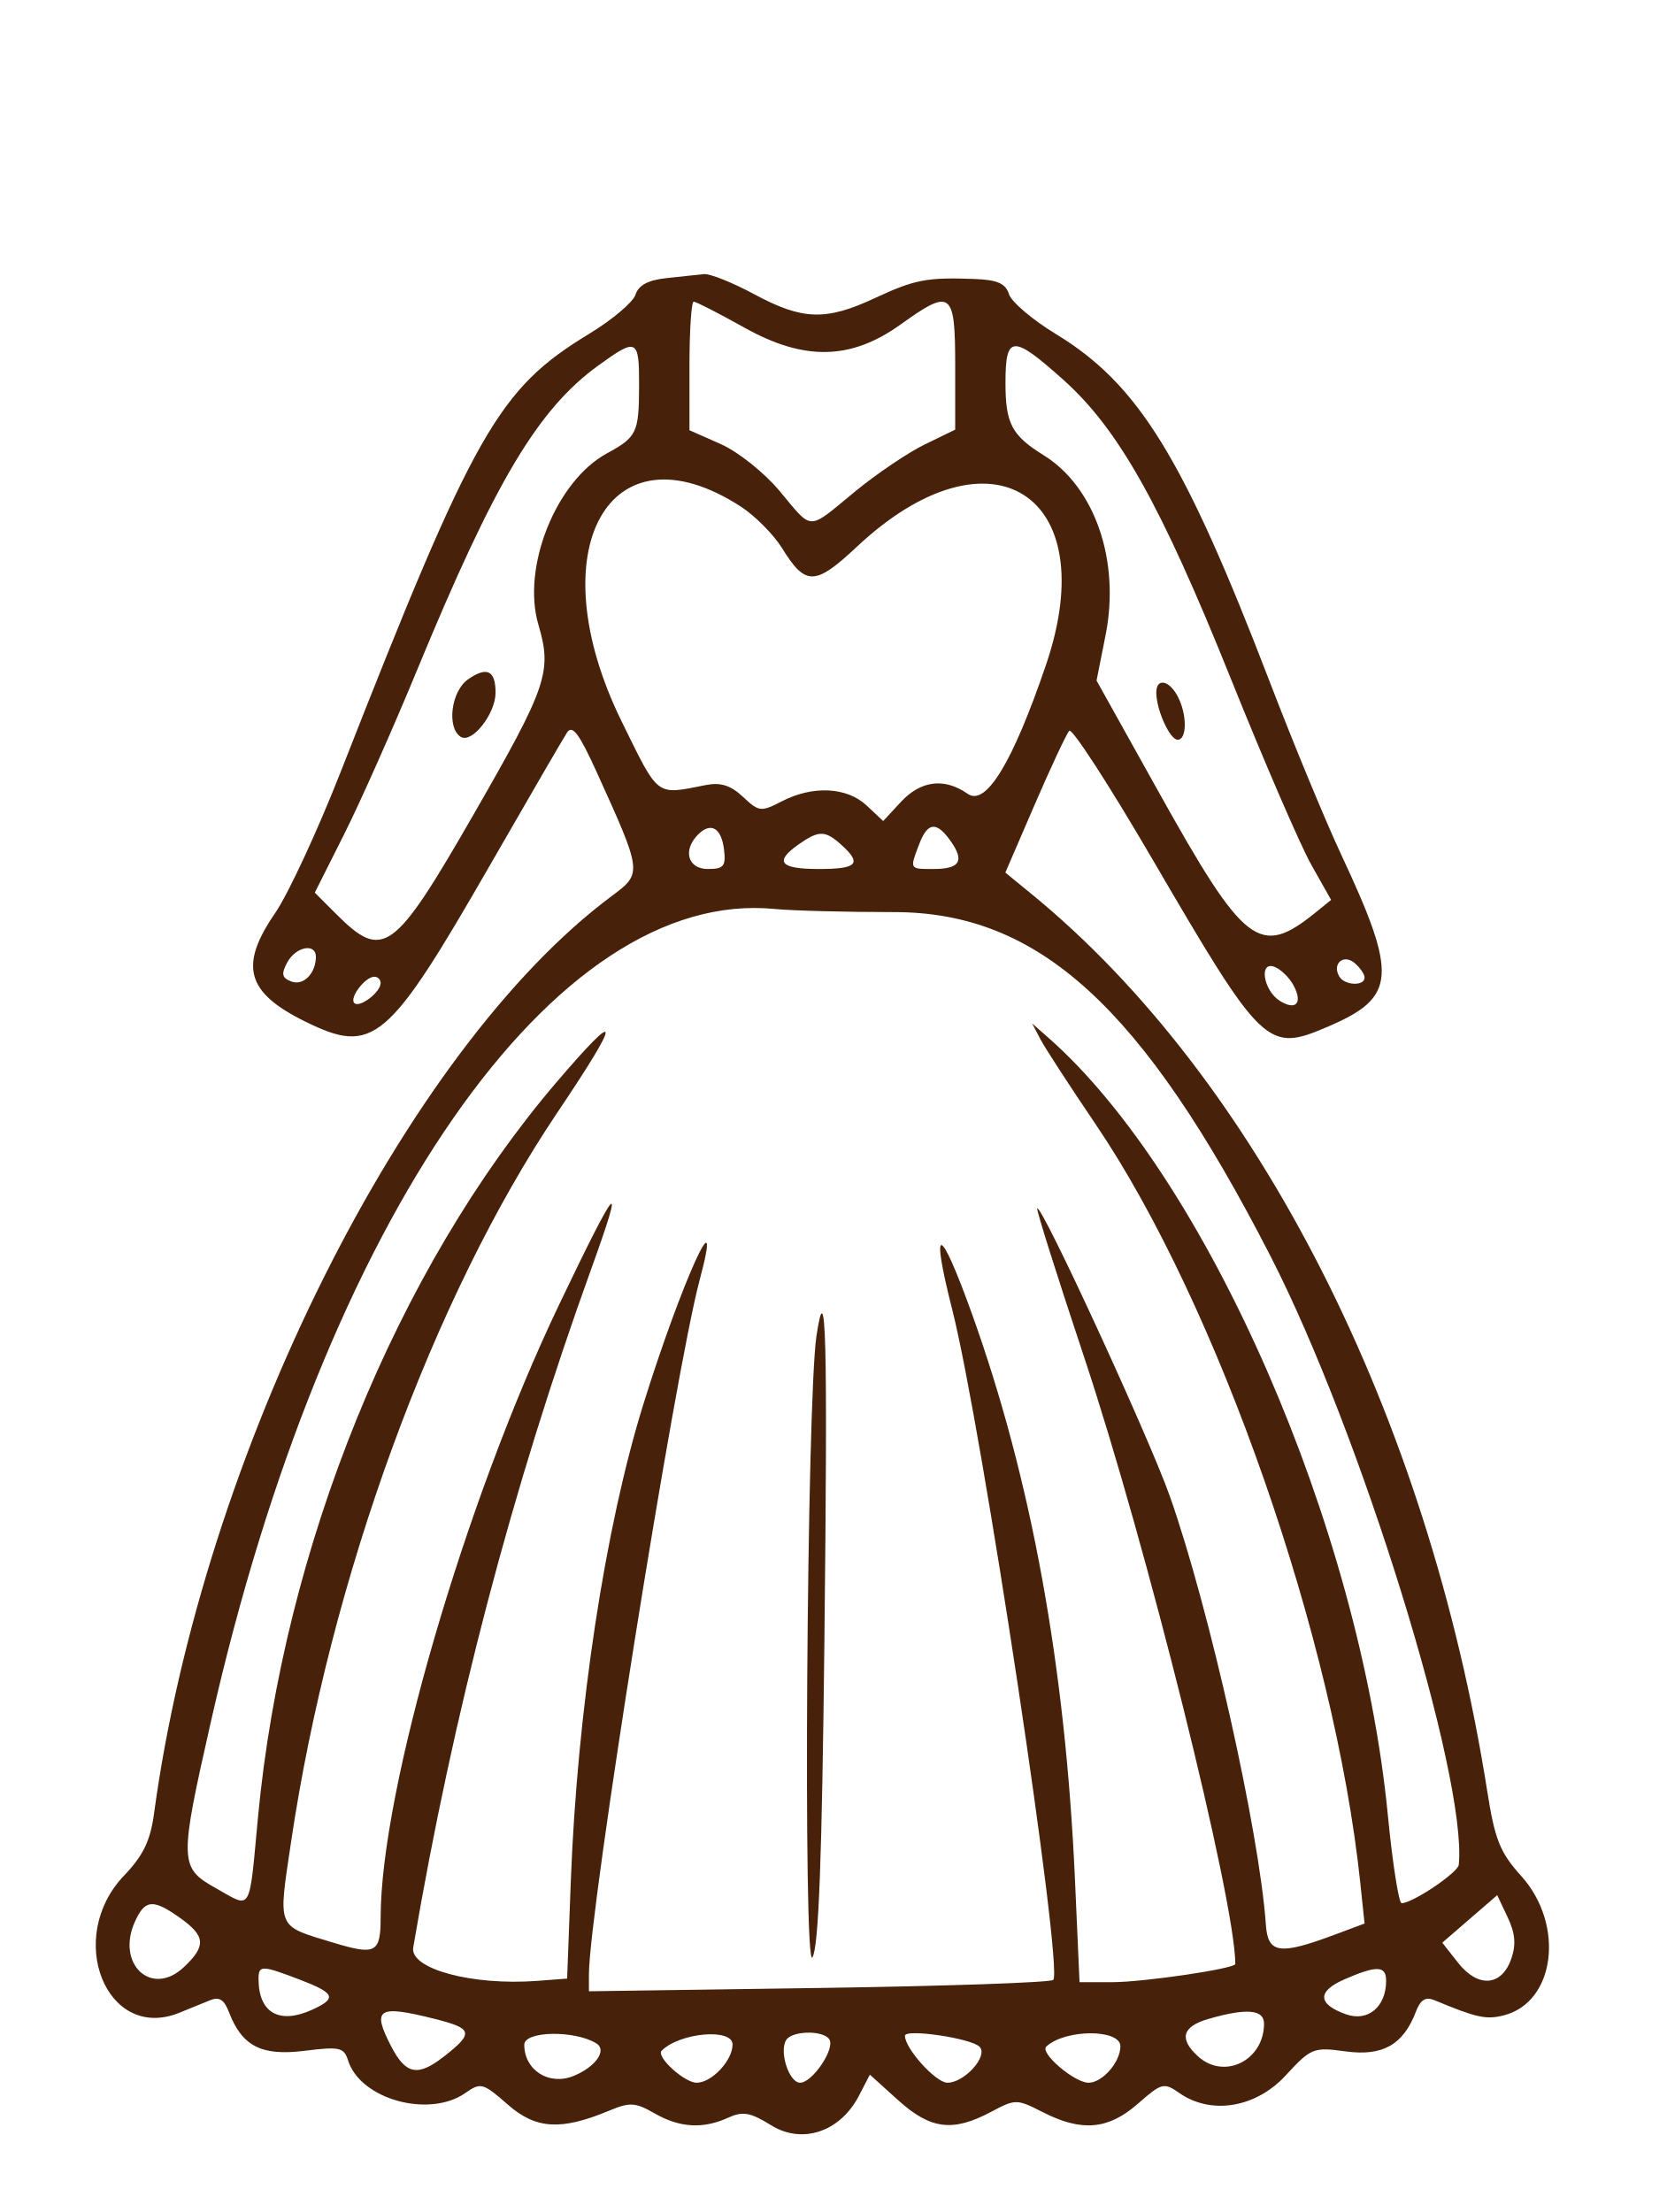
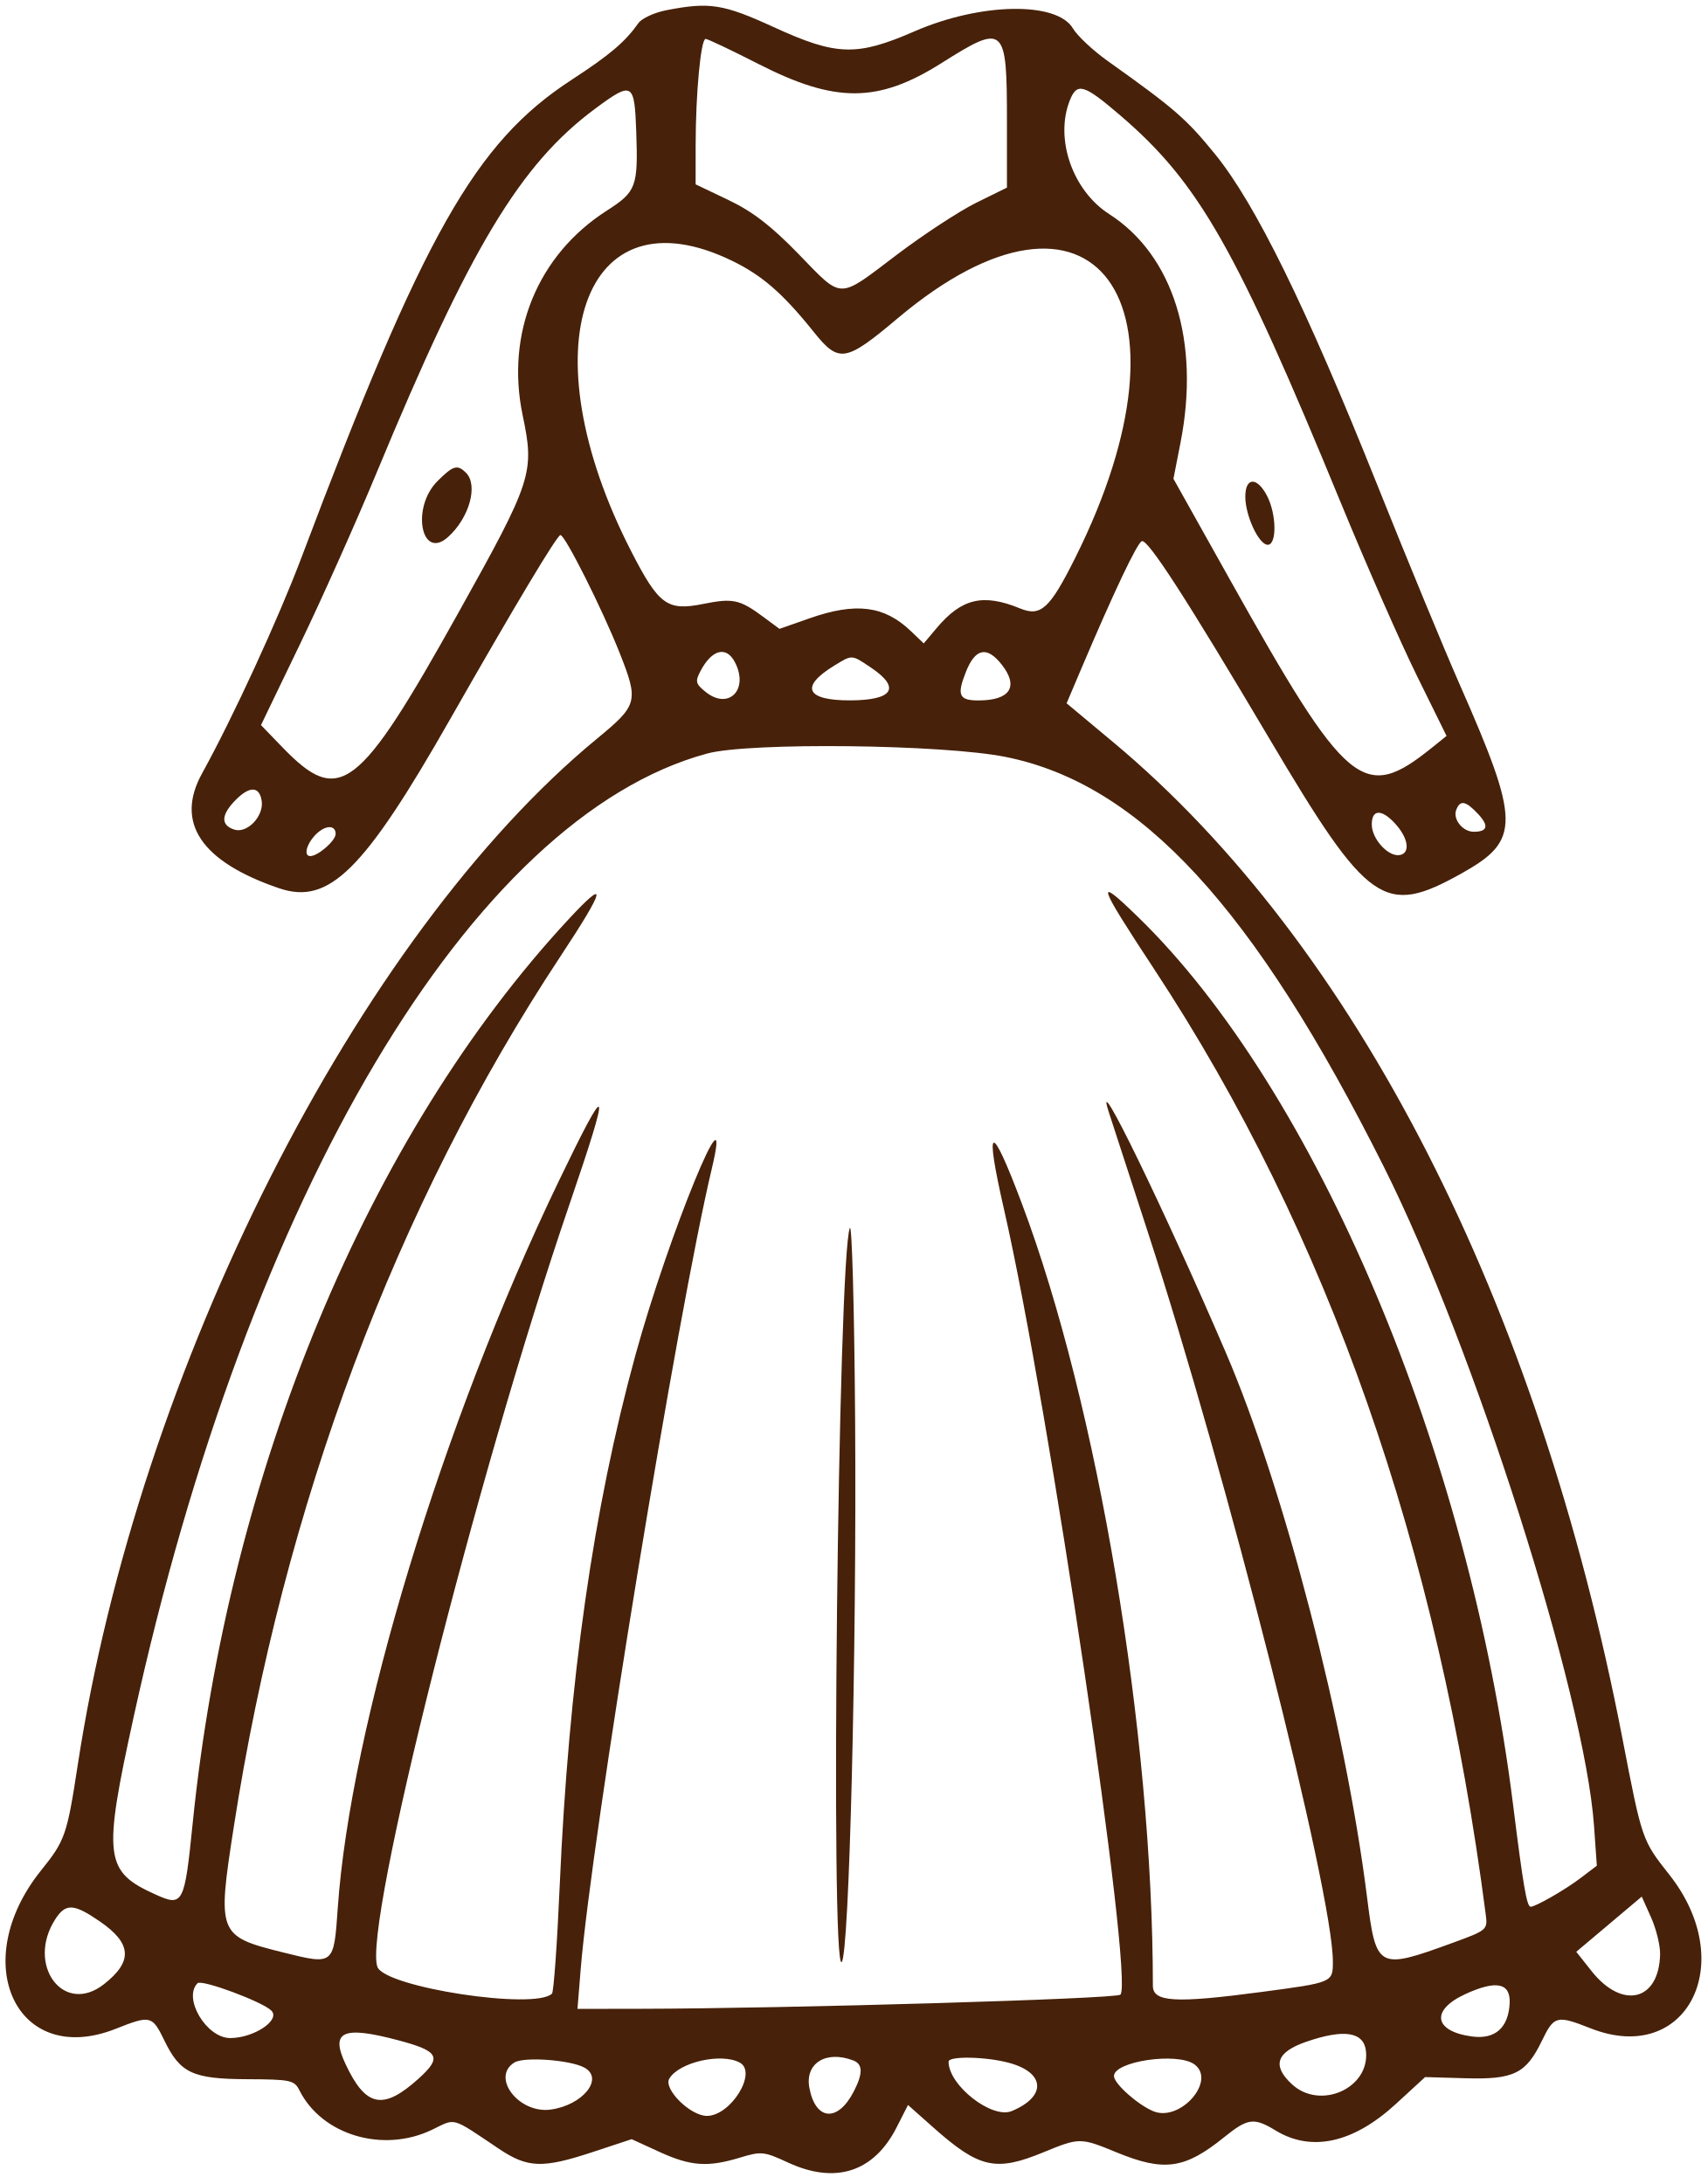
- <svg xmlns="http://www.w3.org/2000/svg" id="svg" width="400" height="531.034" viewBox="0, 0, 400,531.034">
+ <svg xmlns="http://www.w3.org/2000/svg" id="svg" width="400" height="511.681" viewBox="0, 0, 400,511.681">
  <g id="svgg">
-     <path id="path0" d="M159.999 66.768 C 155.612 67.230,153.292 68.465,152.576 70.721 C 152.003 72.527,147.010 76.752,141.479 80.112 C 119.567 93.423,113.878 103.446,81.820 185.216 C 76.272 199.369,69.170 214.674,66.038 219.226 C 57.345 231.864,59.131 238.284,73.276 245.246 C 89.642 253.301,93.090 250.380,117.654 207.655 C 126.889 191.591,135.195 177.295,136.111 175.885 C 137.399 173.903,139.019 176.056,143.247 185.368 C 154.207 209.502,154.223 209.630,146.903 215.076 C 97.177 252.066,48.638 349.335,36.984 435.345 C 36.092 441.928,34.390 445.456,29.783 450.271 C 15.520 465.180,25.538 490.211,42.976 483.234 C 45.417 482.258,48.761 480.896,50.407 480.209 C 52.602 479.293,53.814 480.042,54.951 483.014 C 58.089 491.224,62.760 493.630,73.060 492.343 C 81.544 491.283,82.568 491.510,83.573 494.677 C 86.534 504.005,103.021 508.557,111.737 502.453 C 115.410 499.879,115.955 500.027,121.843 505.197 C 128.640 511.164,134.624 511.538,146.210 506.718 C 151.233 504.628,152.516 504.702,157.125 507.347 C 163.171 510.817,168.760 511.150,174.792 508.402 C 178.339 506.786,180.084 507.094,185.163 510.233 C 192.633 514.849,201.732 511.769,206.211 503.106 L 208.822 498.057 215.623 504.201 C 223.381 511.209,228.738 511.882,237.911 506.999 C 243.781 503.874,244.078 503.875,250.342 507.071 C 259.686 511.838,266.068 511.270,273.165 505.039 C 278.876 500.024,279.421 499.882,283.091 502.453 C 290.722 507.798,301.452 506.041,308.623 498.273 C 314.751 491.635,315.299 491.415,323.045 492.477 C 331.899 493.691,336.862 490.901,339.877 483.014 C 341.014 480.042,342.226 479.293,344.421 480.209 C 354.428 484.386,356.745 484.895,360.956 483.838 C 373.388 480.717,375.730 462.031,365.156 450.327 C 360.098 444.729,358.868 441.656,357.040 430.054 C 342.803 339.716,301.783 258.931,247.669 214.655 L 241.347 209.483 248.417 193.103 C 252.305 184.095,256.032 176.147,256.699 175.441 C 257.366 174.735,266.246 188.438,276.432 205.891 C 303.266 251.869,304.186 252.745,318.954 246.392 C 335.217 239.396,335.592 234.270,321.974 205.172 C 318.202 197.112,310.500 178.491,304.860 163.793 C 284.174 109.885,273.335 92.253,253.464 80.182 C 247.870 76.784,242.810 72.482,242.220 70.622 C 241.400 68.039,239.445 67.178,233.936 66.973 C 222.474 66.547,219.614 67.098,209.960 71.593 C 198.218 77.060,192.649 76.873,181.034 70.622 C 175.819 67.815,170.388 65.648,168.966 65.807 C 167.543 65.967,163.508 66.399,159.999 66.768 M178.701 78.653 C 193.080 86.695,204.277 86.462,216.235 77.875 C 228.367 69.162,229.310 69.877,229.310 87.777 L 229.310 103.141 221.983 106.707 C 217.953 108.668,210.393 113.781,205.185 118.068 C 193.698 127.521,195.233 127.536,187.169 117.889 C 183.460 113.452,177.182 108.447,173.011 106.602 L 165.517 103.287 165.517 87.850 C 165.517 79.360,165.973 72.414,166.530 72.414 C 167.087 72.414,172.564 75.222,178.701 78.653 M153.422 92.672 C 153.392 103.881,152.889 104.933,145.690 108.846 C 133.470 115.488,125.190 136.218,129.256 149.989 C 132.572 161.218,131.361 164.780,113.894 195.174 C 94.525 228.877,91.993 230.720,80.641 219.367 L 75.570 214.297 82.579 200.357 C 86.434 192.690,94.328 174.926,100.122 160.881 C 118.796 115.610,129.123 98.257,143.652 87.732 C 152.934 81.008,153.452 81.271,153.422 92.672 M255.259 91.166 C 268.555 103.063,278.710 121.181,295.481 162.931 C 303.480 182.845,312.169 202.942,314.790 207.591 L 319.554 216.043 315.871 219.025 C 302.388 229.944,298.822 227.199,278.016 189.882 L 263.242 163.384 265.409 152.479 C 268.955 134.640,262.855 116.920,250.539 109.283 C 242.879 104.533,241.379 101.689,241.379 91.912 C 241.379 80.355,243.075 80.264,255.259 91.166 M177.805 121.590 C 181.244 123.812,185.721 128.321,187.754 131.609 C 193.379 140.712,195.681 140.665,205.718 131.247 C 237.656 101.276,265.123 118.440,251.108 159.612 C 243.141 183.018,236.695 193.641,232.320 190.577 C 226.734 186.664,221.064 187.350,216.273 192.519 L 212.021 197.107 208.054 193.381 C 203.319 188.932,195.112 188.528,187.669 192.377 C 182.680 194.957,182.197 194.901,178.369 191.305 C 175.436 188.550,173.007 187.771,169.493 188.461 C 157.302 190.856,158.291 191.598,149.274 173.276 C 129.020 132.117,146.128 101.124,177.805 121.590 M112.350 163.101 C 108.284 165.948,107.181 174.769,110.624 176.897 C 113.306 178.555,118.966 171.359,118.966 166.290 C 118.966 160.939,116.875 159.931,112.350 163.101 M277.586 166.267 C 277.586 170.408,280.839 177.586,282.716 177.586 C 285.001 177.586,284.991 171.412,282.698 167.128 C 280.607 163.220,277.586 162.712,277.586 166.267 M173.821 204.012 C 174.288 207.952,173.725 208.621,169.942 208.621 C 165.101 208.621,163.830 204.101,167.608 200.323 C 170.670 197.261,173.200 198.763,173.821 204.012 M228.279 202.005 C 231.607 206.757,230.412 208.621,224.036 208.621 C 218.309 208.621,218.361 208.711,220.647 202.698 C 222.701 197.297,224.844 197.102,228.279 202.005 M202.019 202.853 C 206.998 207.359,205.802 208.621,196.552 208.621 C 187.192 208.621,185.782 206.873,191.763 202.684 C 196.604 199.293,198.113 199.318,202.019 202.853 M214.600 218.966 C 249.376 218.966,274.231 241.651,304.925 301.406 C 326.573 343.551,352.300 426.667,350.199 447.675 C 350.009 449.568,339.108 456.897,336.481 456.897 C 335.792 456.897,334.303 447.392,333.174 435.776 C 326.455 366.679,289.791 282.700,251.689 249.138 L 247.774 245.690 249.764 249.484 C 250.859 251.571,256.814 260.740,262.997 269.860 C 292.347 313.149,320.420 393.604,326.556 452.013 L 327.583 461.785 320.257 464.517 C 307.133 469.410,304.373 468.998,303.891 462.069 C 302.339 439.765,290.280 385.952,280.839 359.205 C 275.867 345.119,250.030 289.050,248.990 290.091 C 248.732 290.348,253.815 306.455,260.284 325.883 C 275.234 370.779,296.552 456.366,296.552 471.490 C 296.552 472.615,274.559 475.862,266.938 475.862 L 259.157 475.862 258.063 451.293 C 255.783 400.147,247.591 355.110,233.359 315.487 C 225.587 293.849,223.241 293.296,228.590 314.363 C 235.702 342.368,255.357 472.803,252.845 475.316 C 252.214 475.946,226.877 476.819,196.539 477.254 L 141.379 478.046 141.383 473.937 C 141.395 458.869,162.047 329.366,167.952 307.328 C 173.936 284.995,163.560 307.869,154.461 337.069 C 145.282 366.525,138.572 410.650,137.025 451.724 L 136.148 475.000 129.021 475.543 C 113.402 476.733,98.325 472.681,99.201 467.529 C 108.751 411.318,122.940 357.218,141.894 304.741 C 150.290 281.496,148.342 283.664,134.149 313.362 C 111.578 360.589,91.379 429.998,91.379 460.331 C 91.379 468.854,90.213 469.469,79.954 466.356 C 66.277 462.205,66.739 463.311,69.873 442.205 C 79.238 379.133,103.934 311.484,133.801 267.086 C 149.311 244.031,149.248 241.499,133.619 259.786 C 95.156 304.792,68.034 371.545,61.940 436.199 C 59.733 459.624,60.567 458.211,51.837 453.305 C 43.015 448.346,42.980 447.057,50.717 412.931 C 78.033 292.458,133.236 213.014,186.017 218.219 C 190.179 218.630,203.042 218.966,214.600 218.966 M75.836 229.741 C 75.787 233.748,72.798 236.723,69.927 235.622 C 67.668 234.755,67.470 233.829,68.952 231.060 C 70.993 227.246,75.878 226.310,75.836 229.741 M327.586 234.694 C 327.586 236.772,322.865 236.607,321.552 234.483 C 319.688 231.467,322.452 228.920,325.153 231.162 C 326.491 232.272,327.586 233.862,327.586 234.694 M310.532 236.557 C 312.803 240.800,311.119 242.708,307.245 240.280 C 303.273 237.791,302.153 230.646,305.964 232.108 C 307.478 232.689,309.534 234.691,310.532 236.557 M91.379 235.996 C 91.379 238.201,86.310 242.057,85.057 240.805 C 83.805 239.552,87.662 234.483,89.866 234.483 C 90.698 234.483,91.379 235.164,91.379 235.996 M196.010 320.690 C 193.668 336.240,192.767 473.569,195.032 469.909 C 196.539 467.472,197.336 446.274,197.917 393.185 C 198.711 320.549,198.312 305.405,196.010 320.690 M362.790 470.283 C 360.484 476.865,354.814 477.280,350.041 471.215 L 346.236 466.379 352.831 460.676 L 359.425 454.974 361.933 460.270 C 363.755 464.116,363.990 466.857,362.790 470.283 M43.268 460.462 C 49.361 464.801,49.533 467.183,44.119 472.269 C 36.364 479.555,27.765 471.479,32.413 461.276 C 34.833 455.966,36.752 455.822,43.268 460.462 M71.925 475.234 C 80.469 478.497,80.975 479.723,74.919 482.482 C 67.044 486.070,62.069 483.217,62.069 475.113 C 62.069 471.744,62.809 471.753,71.925 475.234 M332.759 475.533 C 332.759 481.773,328.392 485.432,323.153 483.581 C 316.294 481.158,316.134 478.072,322.720 475.197 C 330.524 471.789,332.759 471.864,332.759 475.533 M104.409 484.687 C 113.523 486.982,113.787 488.061,106.611 493.677 C 100.302 498.614,97.423 498.066,93.902 491.256 C 89.206 482.174,90.705 481.237,104.409 484.687 M303.448 485.823 C 303.448 494.634,293.916 499.382,287.636 493.698 C 282.975 489.480,283.784 486.507,290.086 484.688 C 299.267 482.037,303.448 482.392,303.448 485.823 M143.171 490.559 C 145.799 492.183,143.036 496.161,137.763 498.345 C 131.854 500.793,125.862 497.033,125.862 490.878 C 125.862 487.564,137.964 487.341,143.171 490.559 M175.862 490.813 C 175.862 494.670,170.861 500.000,167.241 500.000 C 164.284 500.000,157.425 493.724,158.838 492.311 C 163.190 487.960,175.862 486.844,175.862 490.813 M199.108 489.606 C 200.511 491.876,195.014 500.000,192.076 500.000 C 189.429 500.000,187.000 492.557,188.733 489.753 C 190.146 487.467,197.719 487.360,199.108 489.606 M235.148 491.355 C 237.331 493.538,231.566 500.000,227.436 500.000 C 224.661 500.000,217.241 491.793,217.241 488.724 C 217.241 486.975,233.098 489.305,235.148 491.355 M268.966 491.256 C 268.966 495.049,264.634 500.000,261.316 500.000 C 257.925 500.000,249.557 492.845,251.170 491.325 C 255.646 487.105,268.966 487.054,268.966 491.256 " stroke="none" fill="#472109" fill-rule="evenodd" />
+     <path id="path0" d="M156.125 2.391 C 153.305 2.941,150.358 4.295,149.576 5.400 C 146.428 9.847,142.889 12.849,133.841 18.747 C 111.311 33.432,99.187 54.881,70.678 130.484 C 65.211 144.983,54.588 168.065,47.340 181.197 C 40.968 192.739,47.097 201.874,65.395 208.109 C 77.040 212.076,85.240 203.983,105.361 168.661 C 120.633 141.853,130.514 125.356,131.298 125.356 C 132.383 125.356,141.088 142.684,145.136 152.901 C 149.666 164.333,149.449 165.164,139.886 173.039 C 83.803 219.223,32.393 320.837,18.208 413.540 C 15.702 429.917,15.248 431.224,9.651 438.177 C -7.734 459.773,3.895 484.516,27.108 475.321 C 35.249 472.096,35.652 472.191,38.479 478.010 C 42.229 485.728,45.097 487.071,57.955 487.130 C 68.099 487.176,68.959 487.360,70.148 489.736 C 75.406 500.243,89.782 504.505,101.246 498.956 C 106.891 496.223,105.562 495.843,116.860 503.419 C 123.639 507.965,127.100 508.079,138.986 504.151 L 147.977 501.179 154.468 504.151 C 161.814 507.514,165.789 507.797,173.371 505.496 C 178.347 503.985,178.991 504.051,184.595 506.647 C 195.731 511.807,204.727 508.892,210.061 498.397 L 212.717 493.170 218.621 498.414 C 229.408 507.994,233.251 508.863,244.444 504.252 C 252.865 500.783,253.118 500.783,261.538 504.252 C 272.732 508.863,277.539 508.188,286.801 500.704 C 292.321 496.245,293.773 496.056,298.833 499.141 C 307.223 504.257,317.042 502.092,327.008 492.930 L 333.860 486.631 343.330 486.905 C 354.644 487.233,357.491 485.835,361.225 478.122 C 364.077 472.230,364.686 472.075,372.650 475.214 C 395.125 484.073,407.459 459.955,391.066 439.203 C 384.694 431.137,384.685 431.111,380.108 407.407 C 360.314 304.909,317.563 221.258,260.740 173.839 L 249.874 164.772 253.282 156.745 C 260.980 138.612,266.423 127.147,267.504 126.786 C 268.940 126.308,277.983 140.314,297.372 173.046 C 320.553 212.179,324.256 214.775,342.410 204.623 C 356.266 196.875,356.214 192.715,341.856 160.114 C 338.268 151.966,329.588 130.940,322.568 113.390 C 305.998 71.963,294.149 47.806,284.687 36.159 C 277.915 27.823,275.184 25.451,259.535 14.313 C 256.066 11.843,252.387 8.402,251.361 6.665 C 247.592 0.284,229.711 0.610,214.245 7.341 C 200.685 13.242,195.983 13.101,181.253 6.349 C 169.435 0.932,166.204 0.423,156.125 2.391 M177.725 15.010 C 195.737 24.207,205.728 24.151,220.584 14.770 C 235.362 5.438,235.897 5.913,235.897 28.339 L 235.897 43.955 228.698 47.505 C 224.739 49.458,216.350 54.953,210.057 59.716 C 196.110 70.272,197.549 70.288,187.012 59.450 C 180.634 52.890,176.299 49.553,170.649 46.857 L 162.963 43.188 162.971 33.845 C 162.981 21.841,164.184 9.117,165.308 9.117 C 165.789 9.117,171.377 11.769,177.725 15.010 M149.054 30.861 C 149.506 43.763,149.074 44.922,142.150 49.353 C 125.956 59.719,118.412 78.076,122.445 97.298 C 125.275 110.783,124.717 112.496,107.372 143.590 C 83.968 185.546,79.548 188.927,66.183 175.097 L 61.141 169.879 70.360 150.752 C 75.431 140.231,83.513 122.137,88.320 110.541 C 110.075 58.066,121.859 38.464,139.491 25.417 C 148.162 19.002,148.648 19.279,149.054 30.861 M262.482 27.066 C 280.871 42.833,289.607 58.191,314.178 117.949 C 320.106 132.365,328.089 150.517,331.919 158.287 L 338.882 172.415 335.538 175.110 C 319.411 188.110,315.672 184.998,287.977 135.523 L 274.903 112.168 276.568 103.662 C 281.194 80.035,274.867 59.793,259.845 50.153 C 251.305 44.673,247.088 32.612,250.576 23.647 C 252.301 19.214,253.842 19.657,262.482 27.066 M171.565 61.129 C 178.578 64.546,183.441 68.790,190.655 77.789 C 196.531 85.119,198.077 84.866,210.289 74.579 C 256.284 35.835,281.976 70.594,251.843 130.798 C 245.925 142.621,243.824 144.541,238.974 142.548 C 230.334 138.998,225.294 140.179,219.450 147.125 L 216.407 150.741 213.332 147.808 C 207.119 141.882,200.470 141.062,189.596 144.880 L 182.610 147.333 178.769 144.490 C 173.284 140.430,171.704 140.094,164.707 141.499 C 156.299 143.188,154.329 141.742,147.859 129.134 C 123.450 81.573,136.527 44.059,171.565 61.129 M102.476 112.733 C 96.261 118.948,98.690 131.495,105.002 125.782 C 109.951 121.304,112.073 113.668,109.174 110.769 C 107.160 108.755,106.161 109.048,102.476 112.733 M291.738 116.352 C 291.738 120.816,294.916 127.635,296.996 127.635 C 299.163 127.635,299.064 120.490,296.837 116.183 C 294.501 111.666,291.738 111.758,291.738 116.352 M172.110 155.042 C 175.564 161.497,170.724 166.491,165.283 162.086 C 162.948 160.195,162.821 159.656,164.121 157.189 C 166.758 152.189,170.102 151.290,172.110 155.042 M234.675 155.709 C 238.741 160.878,236.639 164.103,229.202 164.103 C 224.638 164.103,224.106 162.857,226.314 157.340 C 228.510 151.851,231.224 151.322,234.675 155.709 M204.097 156.450 C 211.081 161.157,209.233 164.050,199.219 164.087 C 188.812 164.126,187.320 160.911,195.442 155.945 C 199.707 153.337,199.456 153.323,204.097 156.450 M235.638 177.346 C 267.142 183.710,293.707 212.533,324.262 273.504 C 345.251 315.385,371.263 397.012,373.437 427.815 L 374.092 437.105 370.237 440.036 C 366.662 442.754,359.745 446.724,358.585 446.724 C 357.683 446.724,356.850 441.889,354.465 422.792 C 344.150 340.206,308.280 255.316,266.585 214.815 C 256.449 204.970,256.993 206.705,270.455 227.160 C 311.114 288.942,336.936 362.611,348.072 448.599 C 348.527 452.113,348.375 452.241,340.297 455.188 C 322.784 461.575,322.382 461.360,320.254 444.444 C 315.177 404.092,300.786 348.580,287.205 316.962 C 272.832 283.498,256.038 248.958,259.716 260.425 C 260.314 262.291,264.399 274.843,268.793 288.319 C 287.379 345.317,312.251 443.302,312.251 459.521 C 312.251 464.482,312.312 464.456,295.551 466.687 C 275.350 469.375,270.086 469.076,270.085 465.242 C 270.072 406.202,257.159 329.124,239.374 281.926 C 232.026 262.428,230.563 263.009,235.260 283.558 C 245.771 329.541,265.699 464.102,262.475 467.326 C 261.493 468.307,184.197 470.579,149.979 470.632 L 135.285 470.655 136.048 461.254 C 138.500 431.056,158.811 307.071,166.759 273.784 C 172.052 251.620,156.579 289.384,148.875 317.434 C 138.992 353.416,133.217 393.914,131.112 442.004 C 130.526 455.391,129.717 466.673,129.315 467.075 C 125.399 470.986,90.260 465.617,88.422 460.826 C 84.945 451.764,111.615 345.823,133.371 282.278 C 143.329 253.192,142.776 252.038,130.806 276.923 C 103.678 333.318,82.064 404.485,79.121 447.099 C 78.202 460.413,78.228 460.391,66.358 457.436 C 51.055 453.625,50.870 453.158,54.751 428.129 C 66.452 352.658,92.846 282.259,131.207 224.200 C 141.908 208.005,142.506 205.345,133.189 215.385 C 86.235 265.981,53.472 344.797,45.137 427.206 C 43.226 446.100,42.880 446.766,36.473 443.877 C 24.477 438.468,24.077 435.249,31.307 402.279 C 58.233 279.485,110.619 191.465,165.655 176.544 C 175.551 173.862,220.963 174.382,235.638 177.346 M61.308 187.646 C 61.836 191.206,57.922 195.324,54.915 194.370 C 51.626 193.326,51.762 190.870,55.303 187.328 C 58.528 184.104,60.799 184.224,61.308 187.646 M346.251 190.683 C 348.860 193.461,348.523 194.872,345.249 194.872 C 342.676 194.872,340.315 191.928,341.147 189.758 C 342.066 187.365,343.353 187.598,346.251 190.683 M326.768 192.877 C 329.894 196.246,330.478 199.801,327.990 200.314 C 325.319 200.864,321.368 196.596,321.368 193.162 C 321.368 189.612,323.628 189.493,326.768 192.877 M78.632 195.377 C 78.632 196.963,74.498 200.570,72.681 200.570 C 71.165 200.570,71.706 197.998,73.681 195.816 C 75.937 193.323,78.632 193.084,78.632 195.377 M199.090 287.703 C 196.333 294.462,194.474 462.392,197.186 459.681 C 198.958 457.908,200.714 387.108,200.332 332.764 C 200.149 306.752,199.590 286.475,199.090 287.703 M388.911 457.864 C 388.668 468.804,380.069 470.906,372.848 461.789 L 369.275 457.278 376.945 450.814 L 384.615 444.349 386.804 449.240 C 388.008 451.930,388.956 455.811,388.911 457.864 M23.365 450.145 C 30.897 455.327,31.178 459.502,24.355 464.869 C 14.874 472.327,5.982 460.284,13.029 449.529 C 15.422 445.878,17.328 445.991,23.365 450.145 M63.571 471.060 C 65.787 473.276,59.479 477.482,53.929 477.489 C 48.366 477.495,42.790 468.131,46.279 464.642 C 47.242 463.679,61.473 468.961,63.571 471.060 M353.670 469.306 C 353.401 475.066,350.267 477.848,344.864 477.123 C 335.880 475.918,335.092 470.951,343.287 467.187 C 350.526 463.863,353.892 464.550,353.670 469.306 M93.354 478.024 C 102.858 480.553,103.613 481.978,98.093 486.965 C 89.757 494.497,85.703 493.699,80.953 483.595 C 77.328 475.883,80.298 474.549,93.354 478.024 M320.016 480.641 C 320.850 489.299,309.251 494.417,302.653 488.302 C 297.946 483.939,299.004 480.785,305.983 478.370 C 314.925 475.276,319.572 476.028,320.016 480.641 M136.872 484.395 C 141.603 486.926,136.548 493.233,128.974 494.249 C 121.538 495.246,114.946 486.649,120.513 483.213 C 122.766 481.822,133.517 482.599,136.872 484.395 M173.294 483.231 C 177.515 485.490,171.210 495.726,165.598 495.726 C 161.717 495.726,155.354 489.399,156.804 486.982 C 159.112 483.136,168.940 480.901,173.294 483.231 M199.907 482.743 C 202.168 483.611,202.192 485.789,199.988 490.051 C 196.250 497.280,191.052 496.834,189.613 489.162 C 188.531 483.394,193.511 480.289,199.907 482.743 M236.467 483.316 C 244.914 485.635,245.187 491.211,237.018 494.595 C 232.377 496.517,222.222 488.574,222.222 483.022 C 222.222 481.647,231.053 481.829,236.467 483.316 M279.813 483.650 C 285.040 487.472,276.480 497.235,270.187 494.629 C 266.527 493.113,260.969 488.151,260.969 486.399 C 260.969 482.919,275.846 480.749,279.813 483.650 " stroke="none" fill="#472109" fill-rule="evenodd" />
  </g>
</svg>
